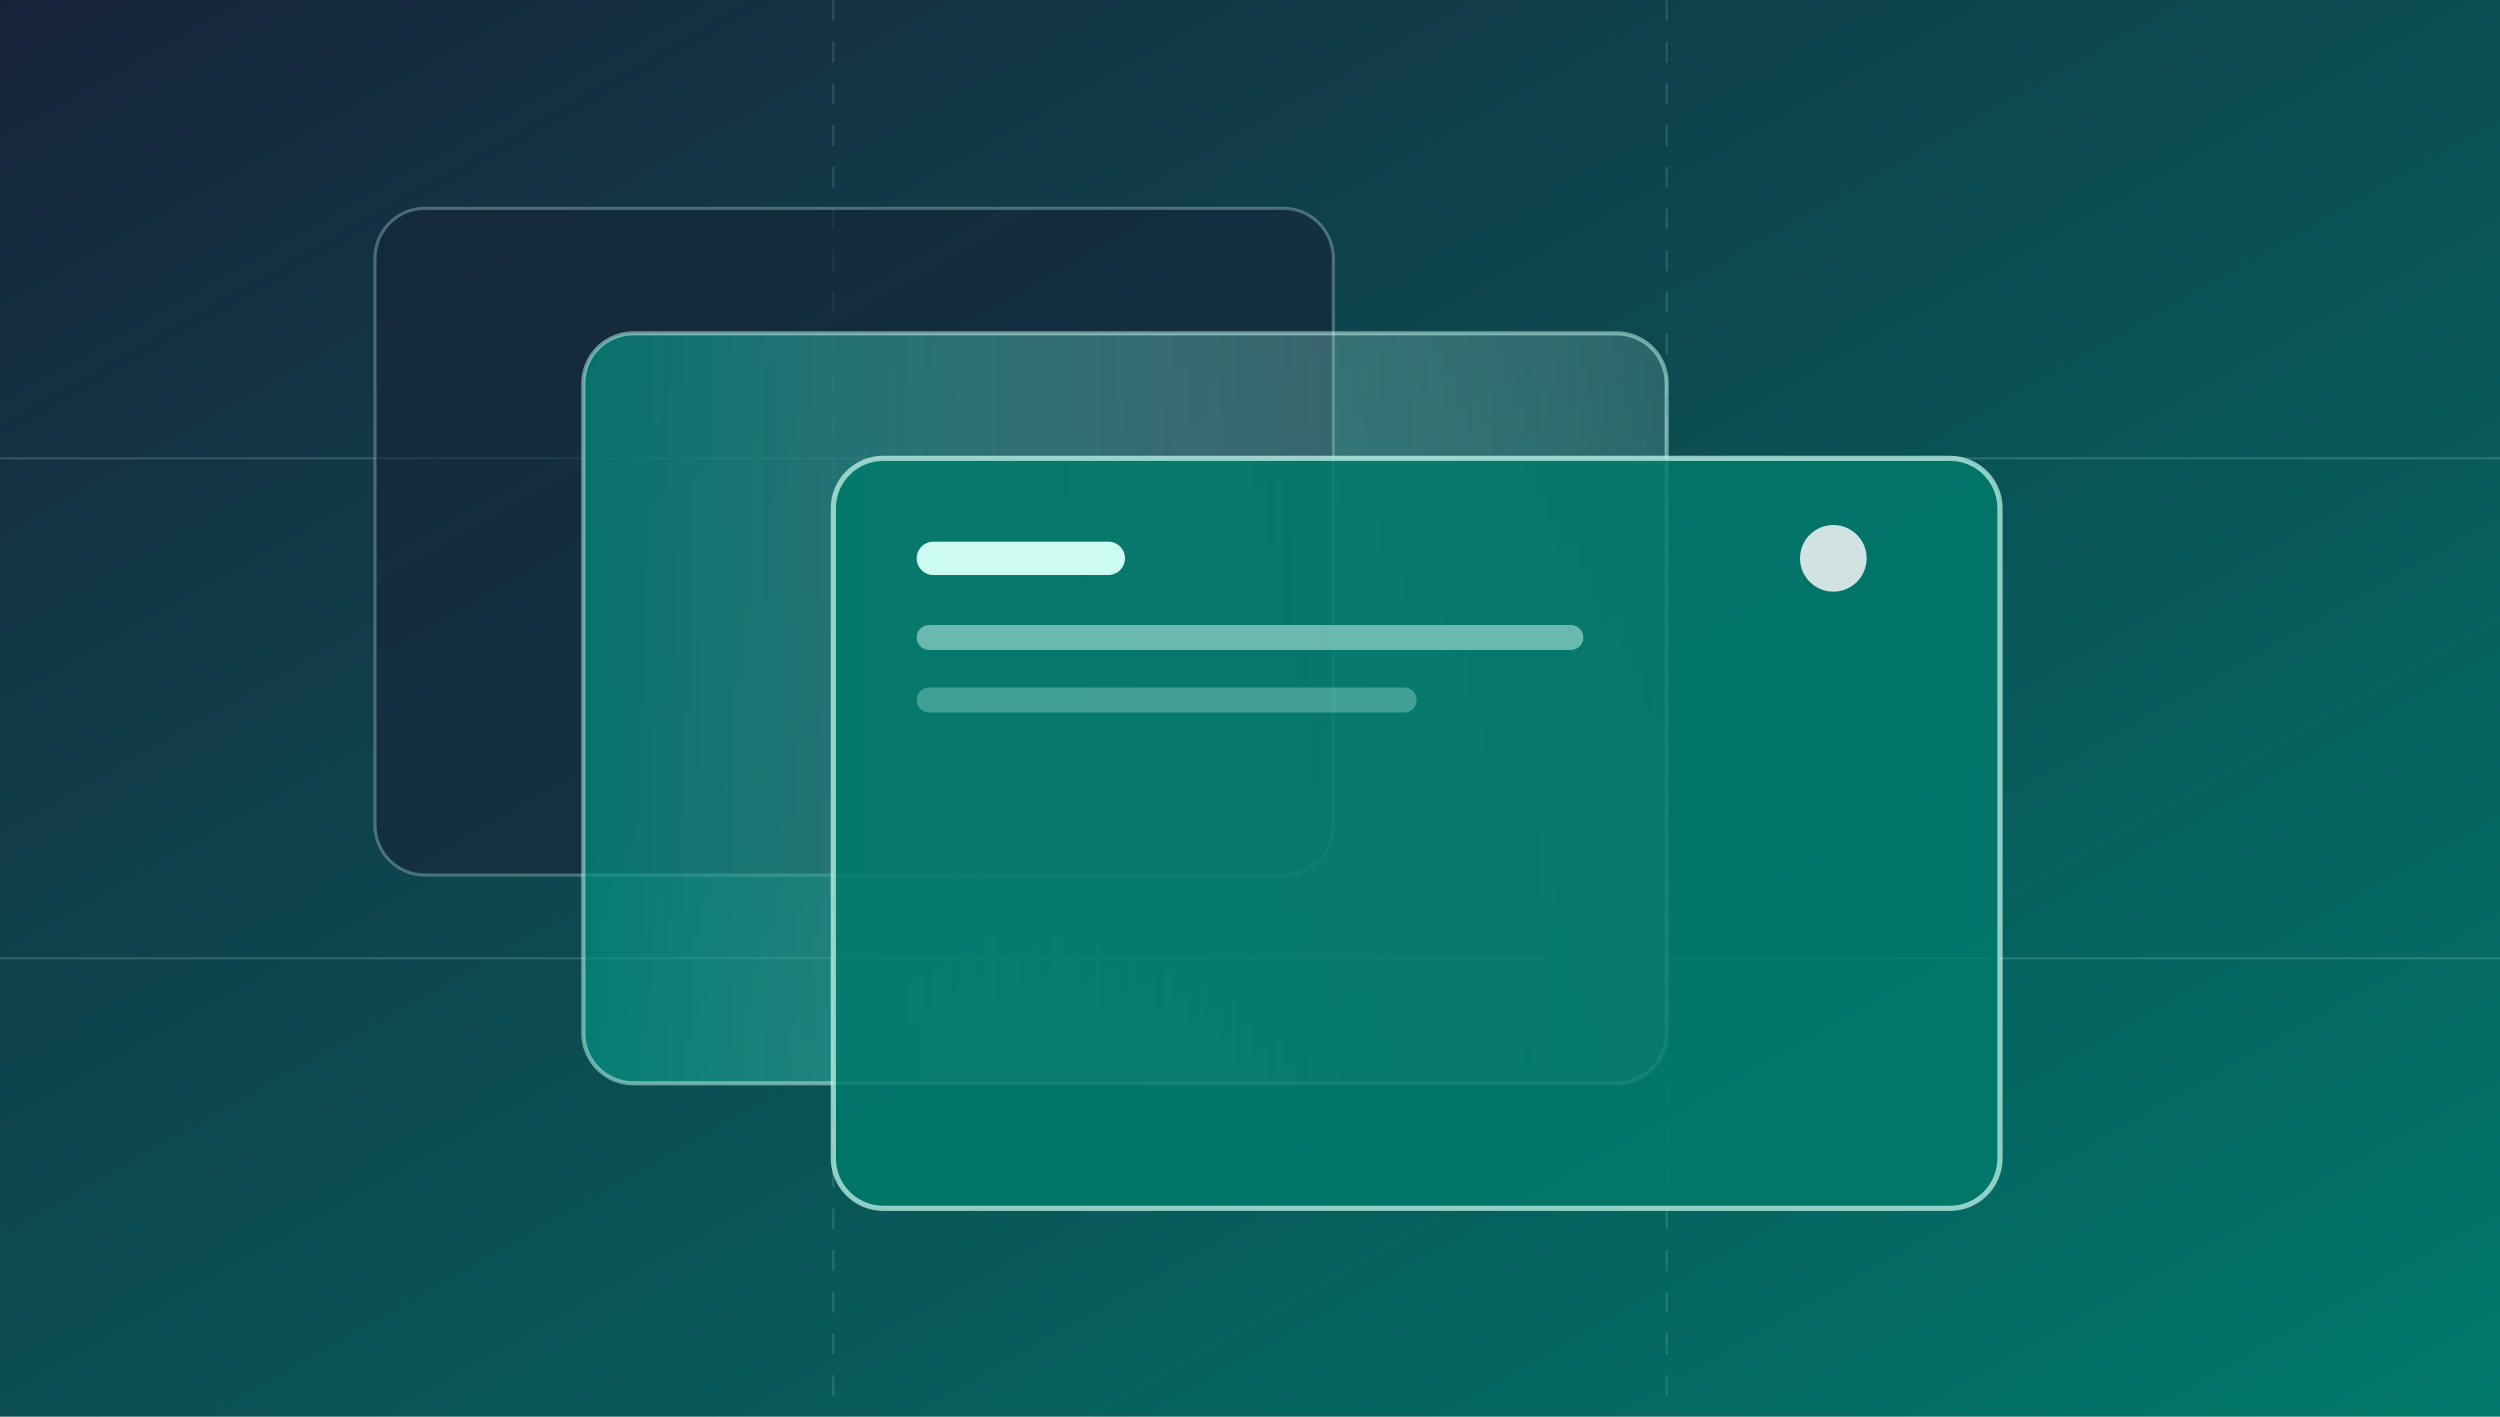
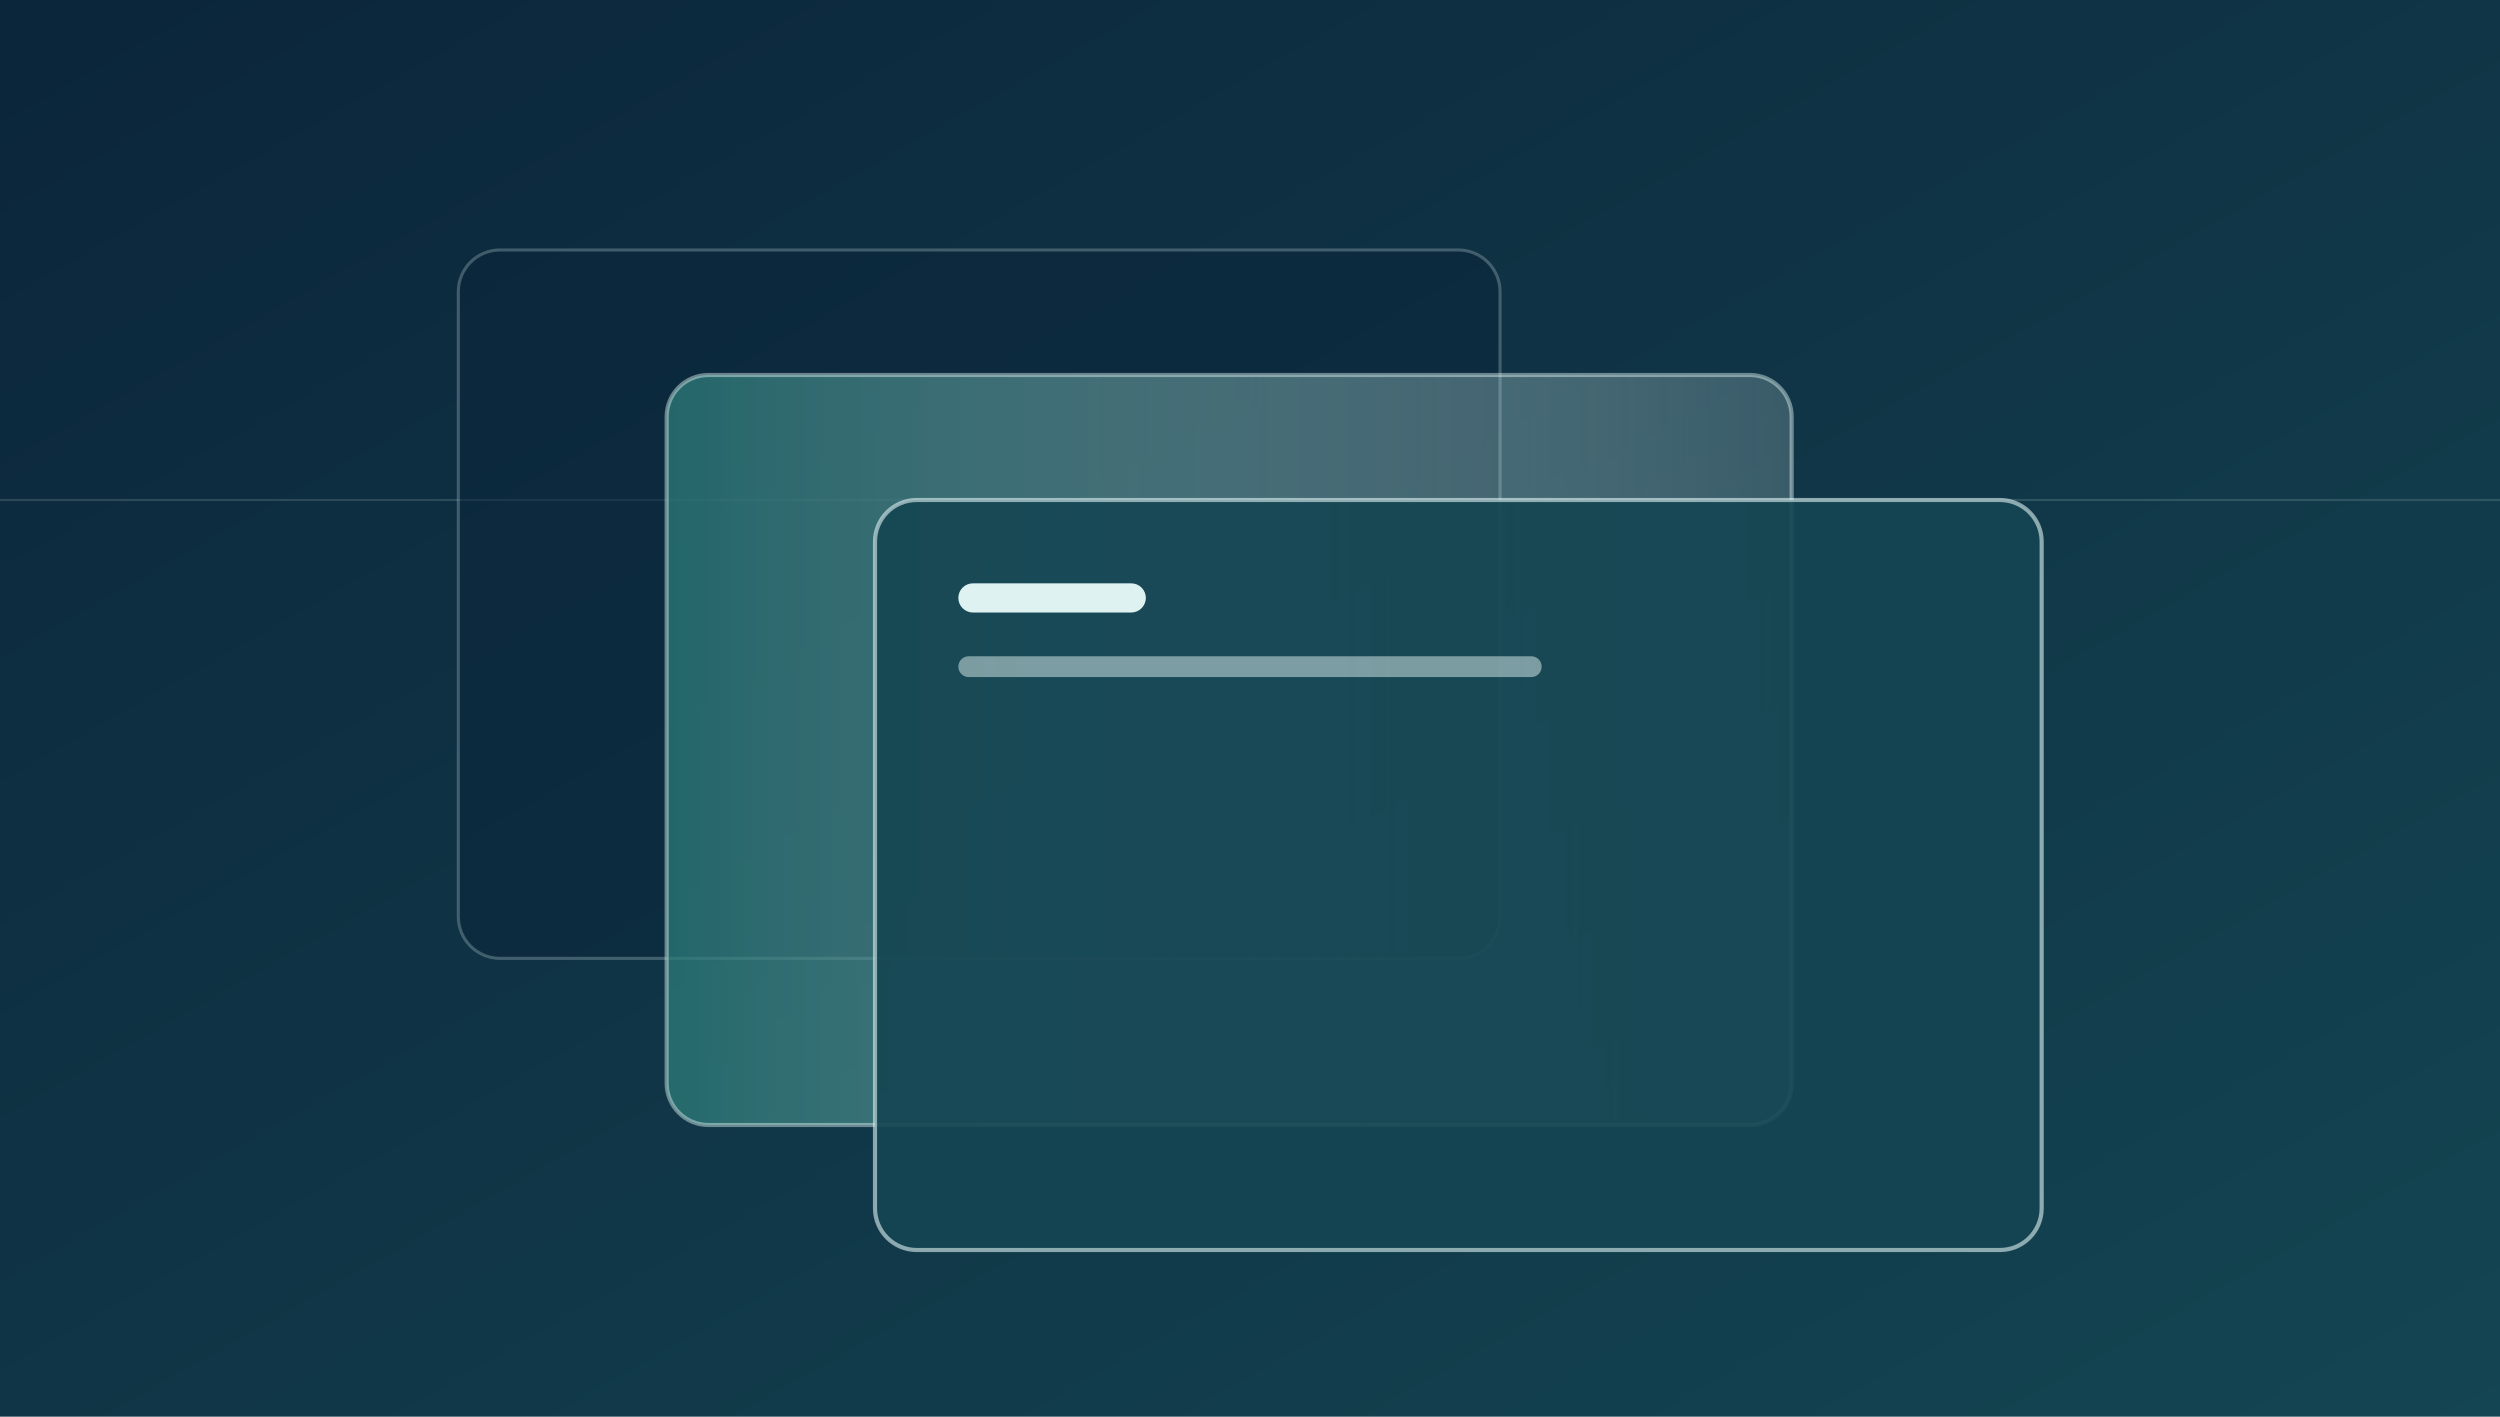
<svg xmlns="http://www.w3.org/2000/svg" viewBox="0 0 1200 680" preserveAspectRatio="xMidYMid slice" width="100%" height="100%">
  <defs>
-     <linearGradient id="g_bg" x1="0%" y1="0%" x2="100%" y2="100%">
-       <stop offset="0%" stop-color="#17233A" />
-       <stop offset="100%" stop-color="#00796B" />
+     <linearGradient id="gbg" x1="0%" y1="0%" x2="100%" y2="100%">
+       <stop offset="0%" stop-color="#0b253a" />
+       <stop offset="100%" stop-color="#144552" />
    </linearGradient>
-     <linearGradient id="g_main" x1="0%" y1="0%" x2="100%" y2="0%">
-       <stop offset="0%" stop-color="#009688" stop-opacity="0.65" />
-       <stop offset="100%" stop-color="#CCFBF1" stop-opacity="0.15" />
+     <linearGradient id="gm" x1="0%" y1="0%" x2="100%" y2="0%">
+       <stop offset="0%" stop-color="#2b7a78" stop-opacity="0.75" />
+       <stop offset="100%" stop-color="#def2f1" stop-opacity="0.2" />
    </linearGradient>
-     <linearGradient id="g_soft" x1="0%" y1="100%" x2="100%" y2="0%">
-       <stop offset="0%" stop-color="#CCFBF1" stop-opacity="0.4" />
-       <stop offset="100%" stop-color="#009688" stop-opacity="0.05" />
+     <linearGradient id="gs" x1="0%" y1="100%" x2="100%" y2="0%">
+       <stop offset="0%" stop-color="#def2f1" stop-opacity="0.35" />
+       <stop offset="100%" stop-color="#2b7a78" stop-opacity="0.05" />
    </linearGradient>
  </defs>
-   <rect width="1200" height="680" fill="url(#g_bg)" />
-   <line x1="0" y1="220" x2="1200" y2="220" stroke="#CCFBF1" stroke-width="1" stroke-opacity="0.18" />
-   <line x1="0" y1="460" x2="1200" y2="460" stroke="#CCFBF1" stroke-width="1" stroke-opacity="0.18" />
-   <line x1="400" y1="0" x2="400" y2="680" stroke="#CCFBF1" stroke-width="1" stroke-opacity="0.15" stroke-dasharray="10 10" />
-   <line x1="800" y1="0" x2="800" y2="680" stroke="#CCFBF1" stroke-width="1" stroke-opacity="0.15" stroke-dasharray="10 10" />
-   <rect x="180" y="100" width="460" height="320" rx="24" fill="#17233A" fill-opacity="0.6" stroke="#CCFBF1" stroke-width="1.5" stroke-opacity="0.3" />
-   <rect x="280" y="160" width="520" height="360" rx="24" fill="url(#g_main)" stroke="#CCFBF1" stroke-width="2" stroke-opacity="0.5" />
-   <rect x="400" y="220" width="560" height="360" rx="24" fill="#00796B" fill-opacity="0.85" stroke="#CCFBF1" stroke-width="2.5" stroke-opacity="0.7" />
-   <rect x="440" y="260" width="100" height="16" rx="8" fill="#CCFBF1" />
-   <rect x="440" y="300" width="320" height="12" rx="6" fill="#CCFBF1" fill-opacity="0.5" />
-   <rect x="440" y="330" width="240" height="12" rx="6" fill="#CCFBF1" fill-opacity="0.3" />
-   <circle cx="880" cy="268" r="16" fill="#F4F7F8" fill-opacity="0.85" />
+   <rect width="1200" height="680" fill="url(#gbg)" />
+   <line x1="0" y1="240" x2="1200" y2="240" stroke="#def2f1" stroke-width="1" stroke-opacity="0.15" />
+   <rect x="220" y="120" width="500" height="340" rx="20" fill="#0b253a" fill-opacity="0.5" stroke="#def2f1" stroke-width="1.5" stroke-opacity="0.25" />
+   <rect x="320" y="180" width="540" height="360" rx="20" fill="url(#gm)" stroke="#def2f1" stroke-width="2" stroke-opacity="0.45" />
+   <rect x="420" y="240" width="560" height="360" rx="20" fill="#144552" fill-opacity="0.9" stroke="#def2f1" stroke-width="2" stroke-opacity="0.6" />
+   <rect x="460" y="280" width="90" height="14" rx="7" fill="#def2f1" />
+   <rect x="460" y="315" width="280" height="10" rx="5" fill="#def2f1" fill-opacity="0.5" />
</svg>
